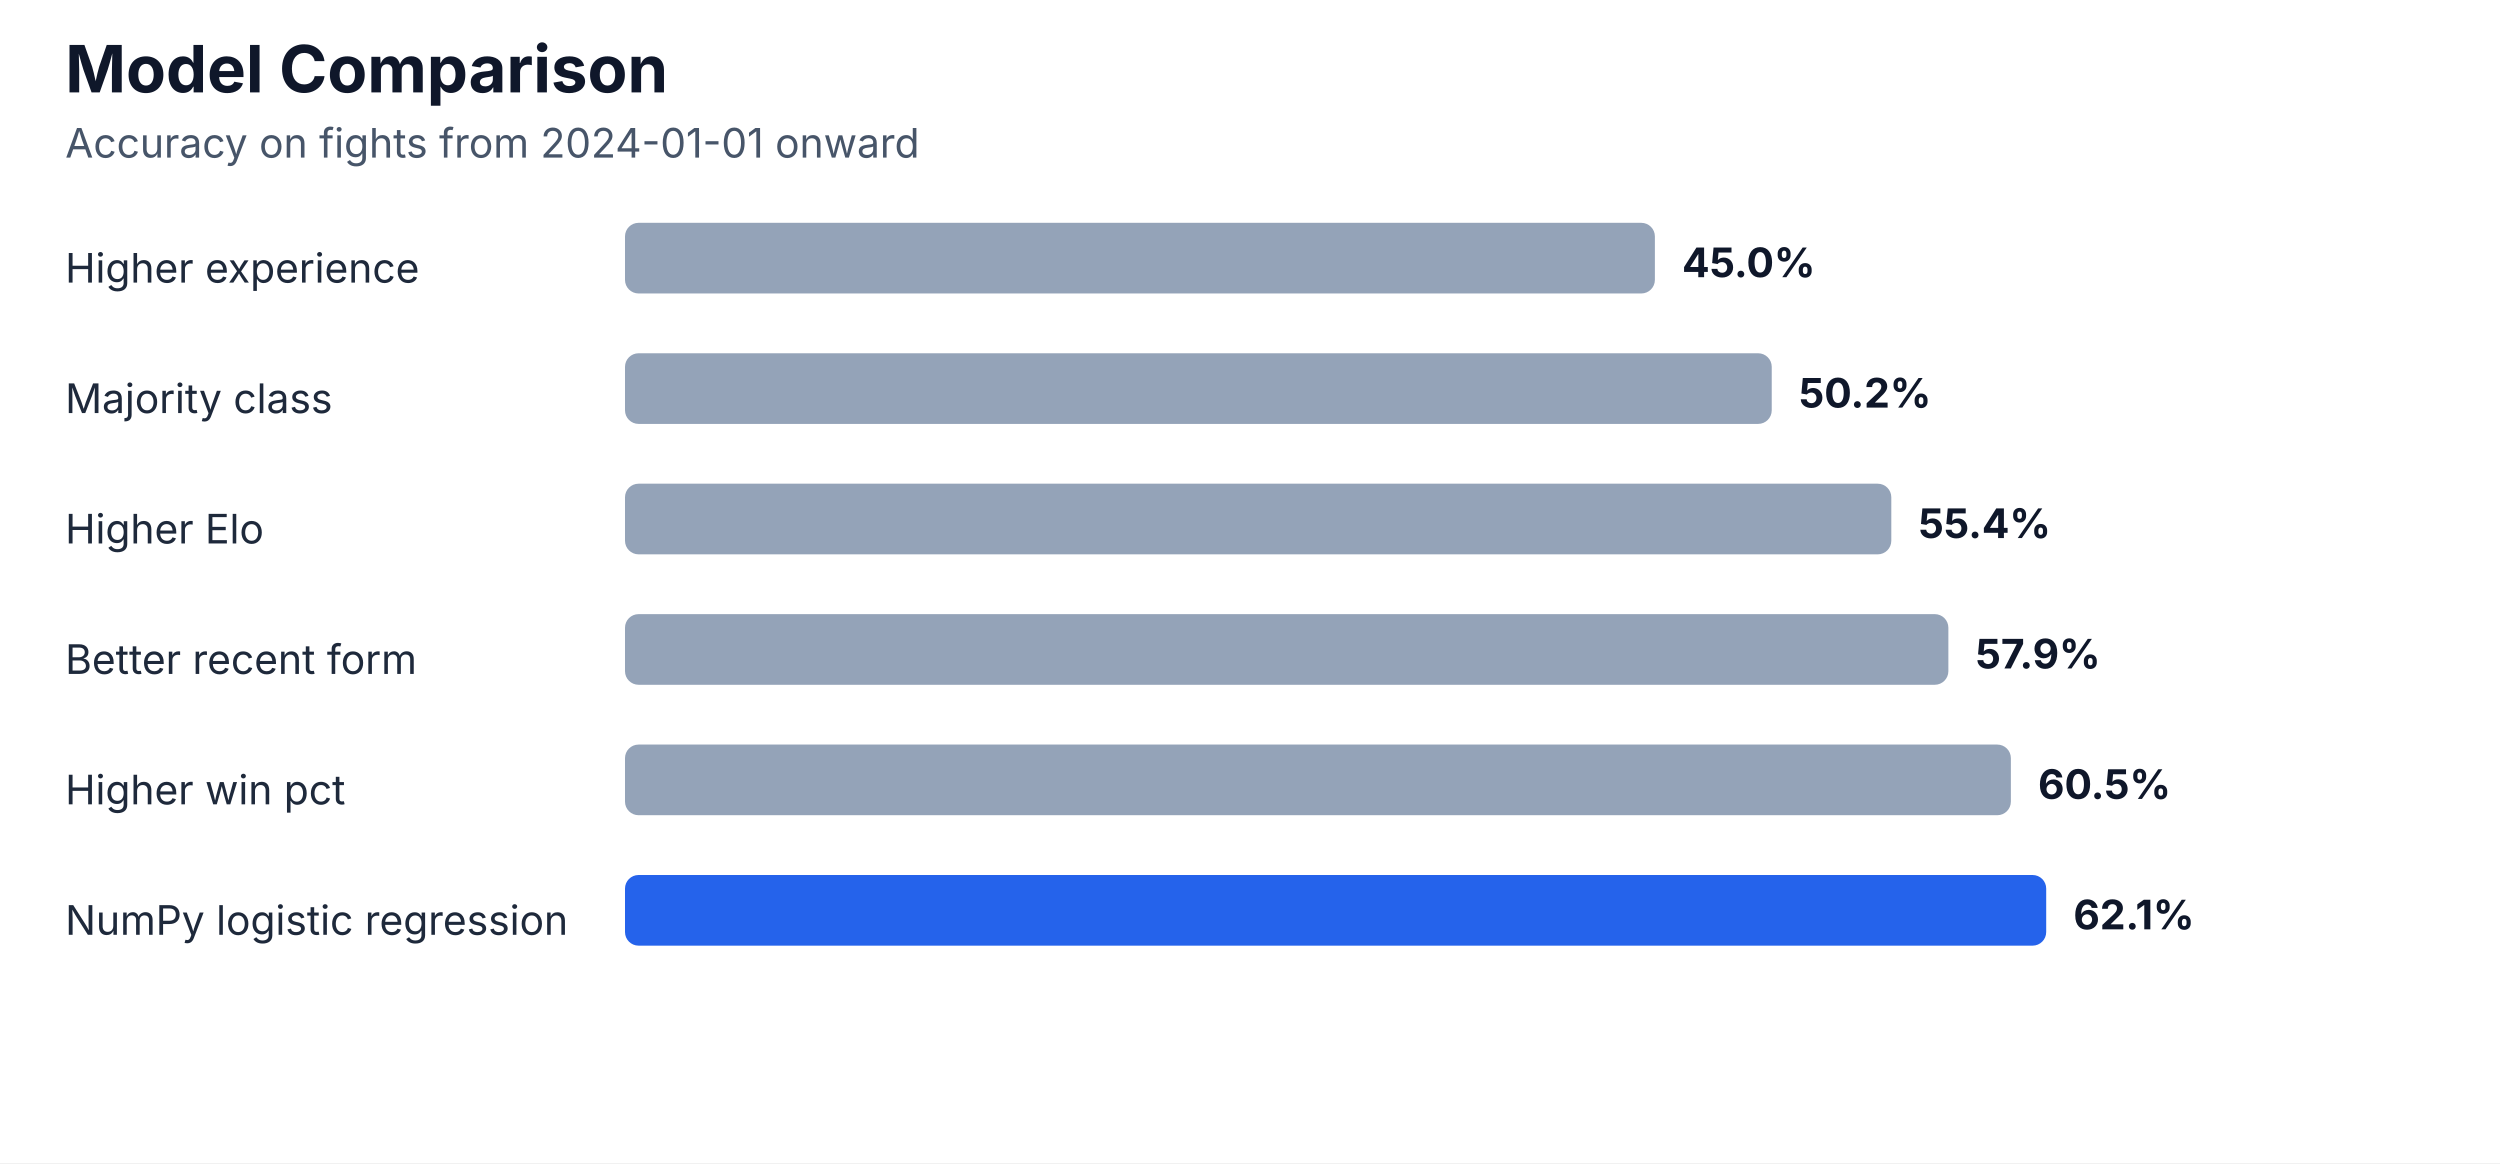
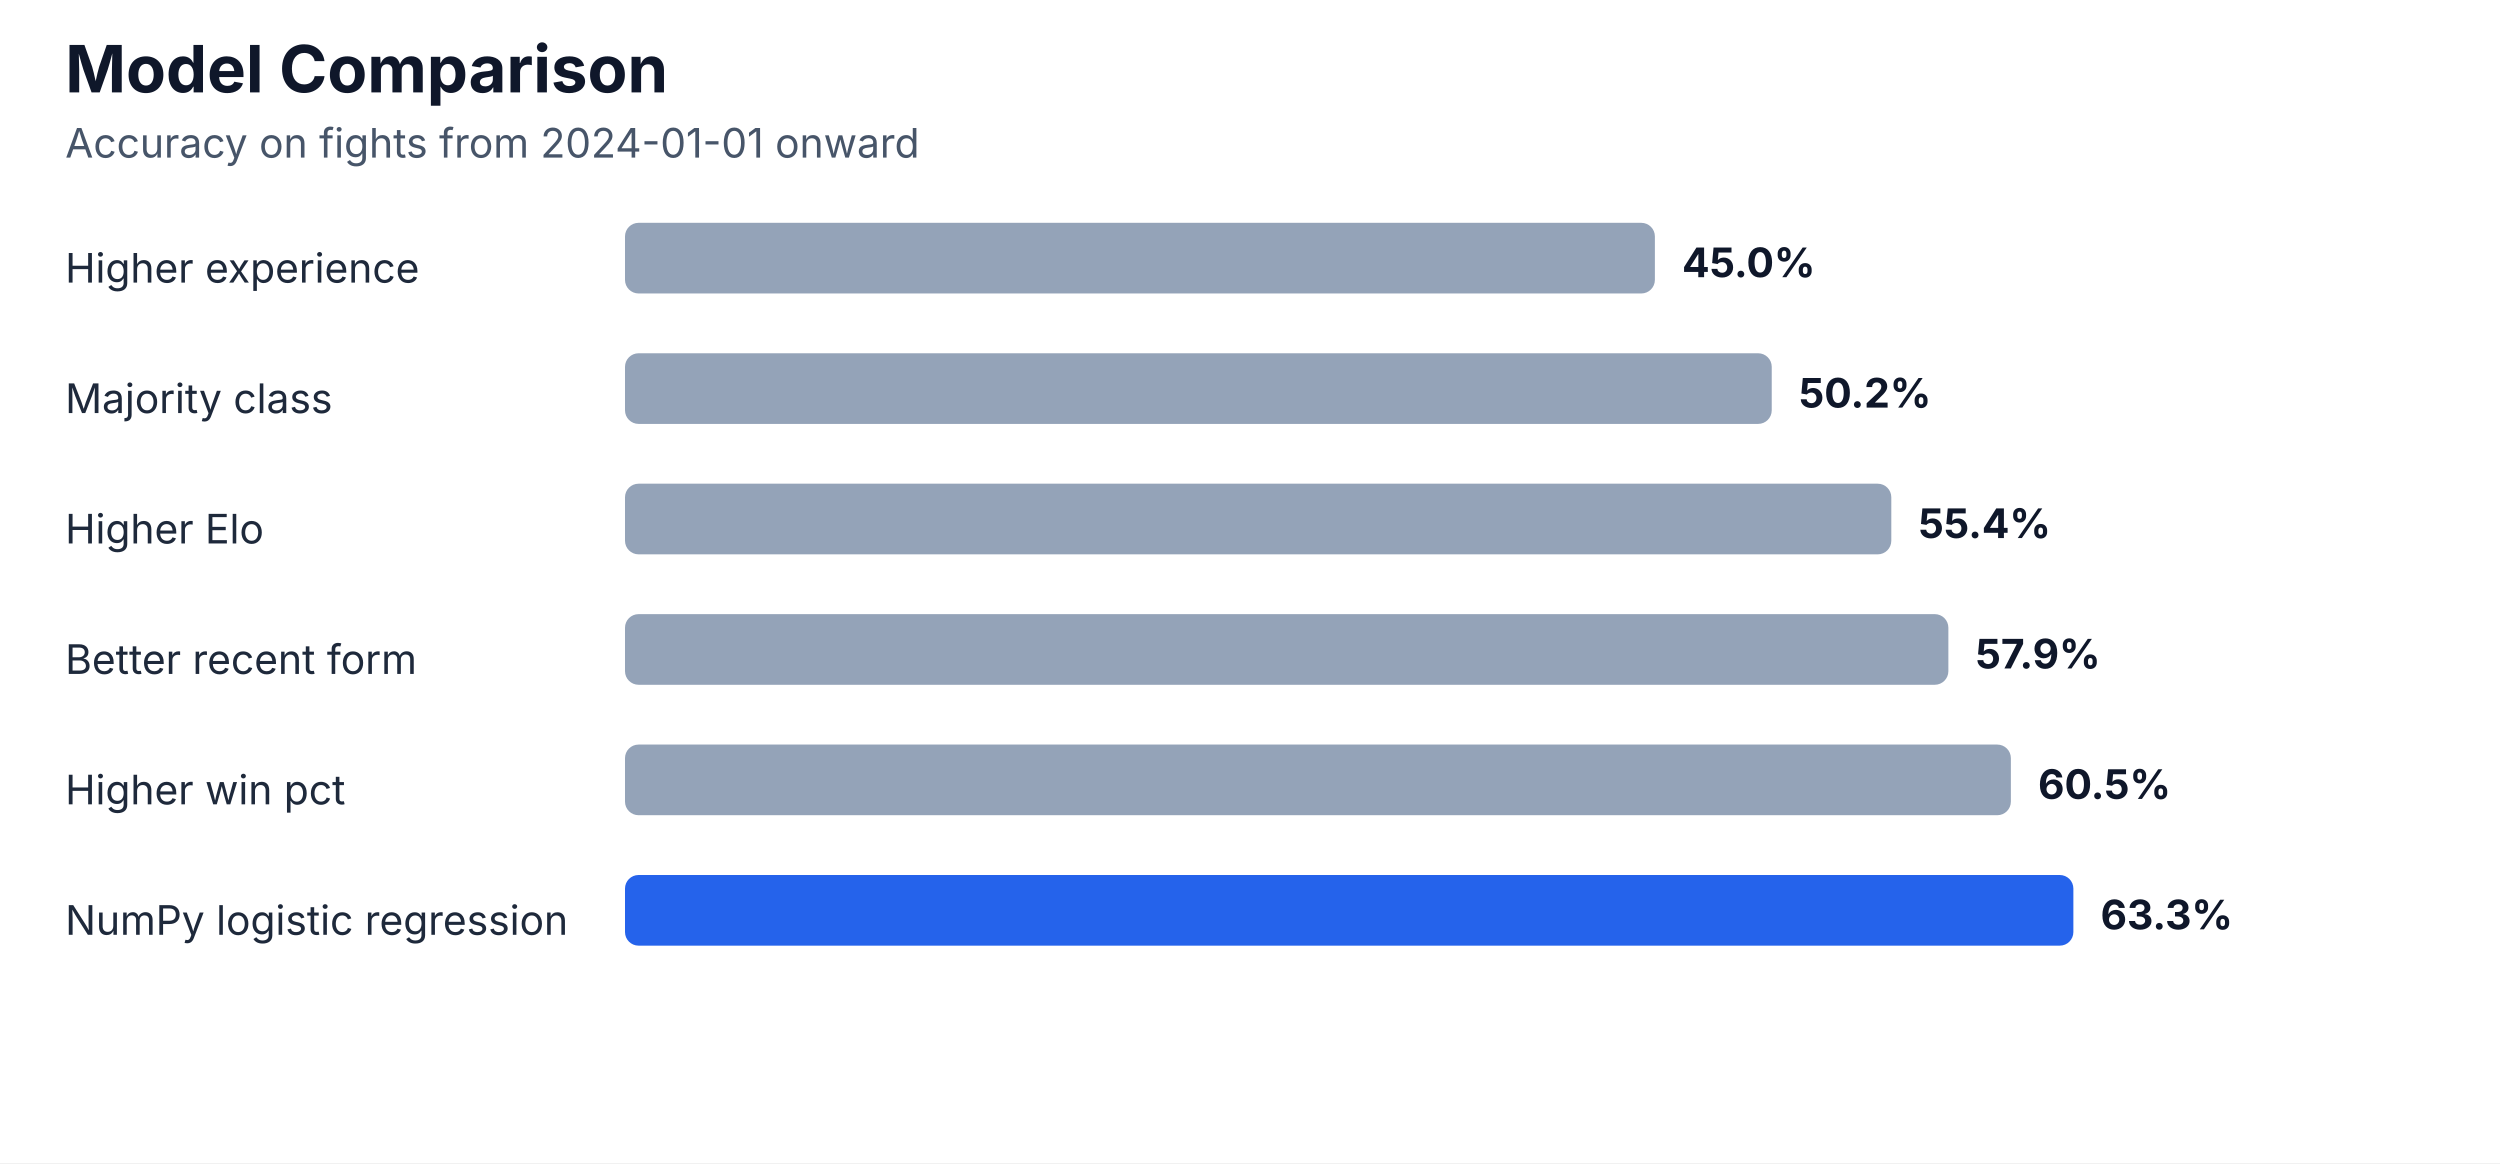
<svg xmlns="http://www.w3.org/2000/svg" width="920" height="428" viewBox="0 0 920 428">
  <style>
    .title { font: 700 24px system-ui, -apple-system, Segoe UI, sans-serif; fill: #0f172a; }
    .subtitle { font: 15px system-ui, -apple-system, Segoe UI, sans-serif; fill: #475569; }
    .label { font: 15px system-ui, -apple-system, Segoe UI, sans-serif; fill: #1e293b; }
    .value { font: 700 15px system-ui, -apple-system, Segoe UI, sans-serif; fill: #0f172a; }
  </style>
  <rect width="100%" height="100%" fill="#ffffff" />
  <text x="24" y="34" class="title">Model Comparison</text>
  <text x="24" y="58" class="subtitle">Accuracy on fights from 2024-01-01 onward</text>
  <text x="24" y="104" class="label">Higher experience</text>
  <rect x="230" y="82" width="379" height="26" rx="5" fill="#94a3b8" />
  <text x="619" y="102" class="value">45.0%</text>
  <text x="24" y="152" class="label">Majority class</text>
  <rect x="230" y="130" width="422" height="26" rx="5" fill="#94a3b8" />
  <text x="662" y="150" class="value">50.2%</text>
  <text x="24" y="200" class="label">Higher Elo</text>
  <rect x="230" y="178" width="466" height="26" rx="5" fill="#94a3b8" />
  <text x="706" y="198" class="value">55.4%</text>
  <text x="24" y="248" class="label">Better recent form</text>
  <rect x="230" y="226" width="487" height="26" rx="5" fill="#94a3b8" />
  <text x="727" y="246" class="value">57.9%</text>
  <text x="24" y="296" class="label">Higher win pct</text>
  <rect x="230" y="274" width="510" height="26" rx="5" fill="#94a3b8" />
  <text x="750" y="294" class="value">60.5%</text>
  <text x="24" y="344" class="label">NumPy logistic regression</text>
-   <rect x="230" y="322" width="523" height="26" rx="5" fill="#2563eb" />
-   <text x="763" y="342" class="value">62.1%</text>
+   <rect x="230" y="322" width="533" height="26" rx="5" fill="#2563eb" />
+   <text x="773" y="342" class="value">63.3%</text>
</svg>
